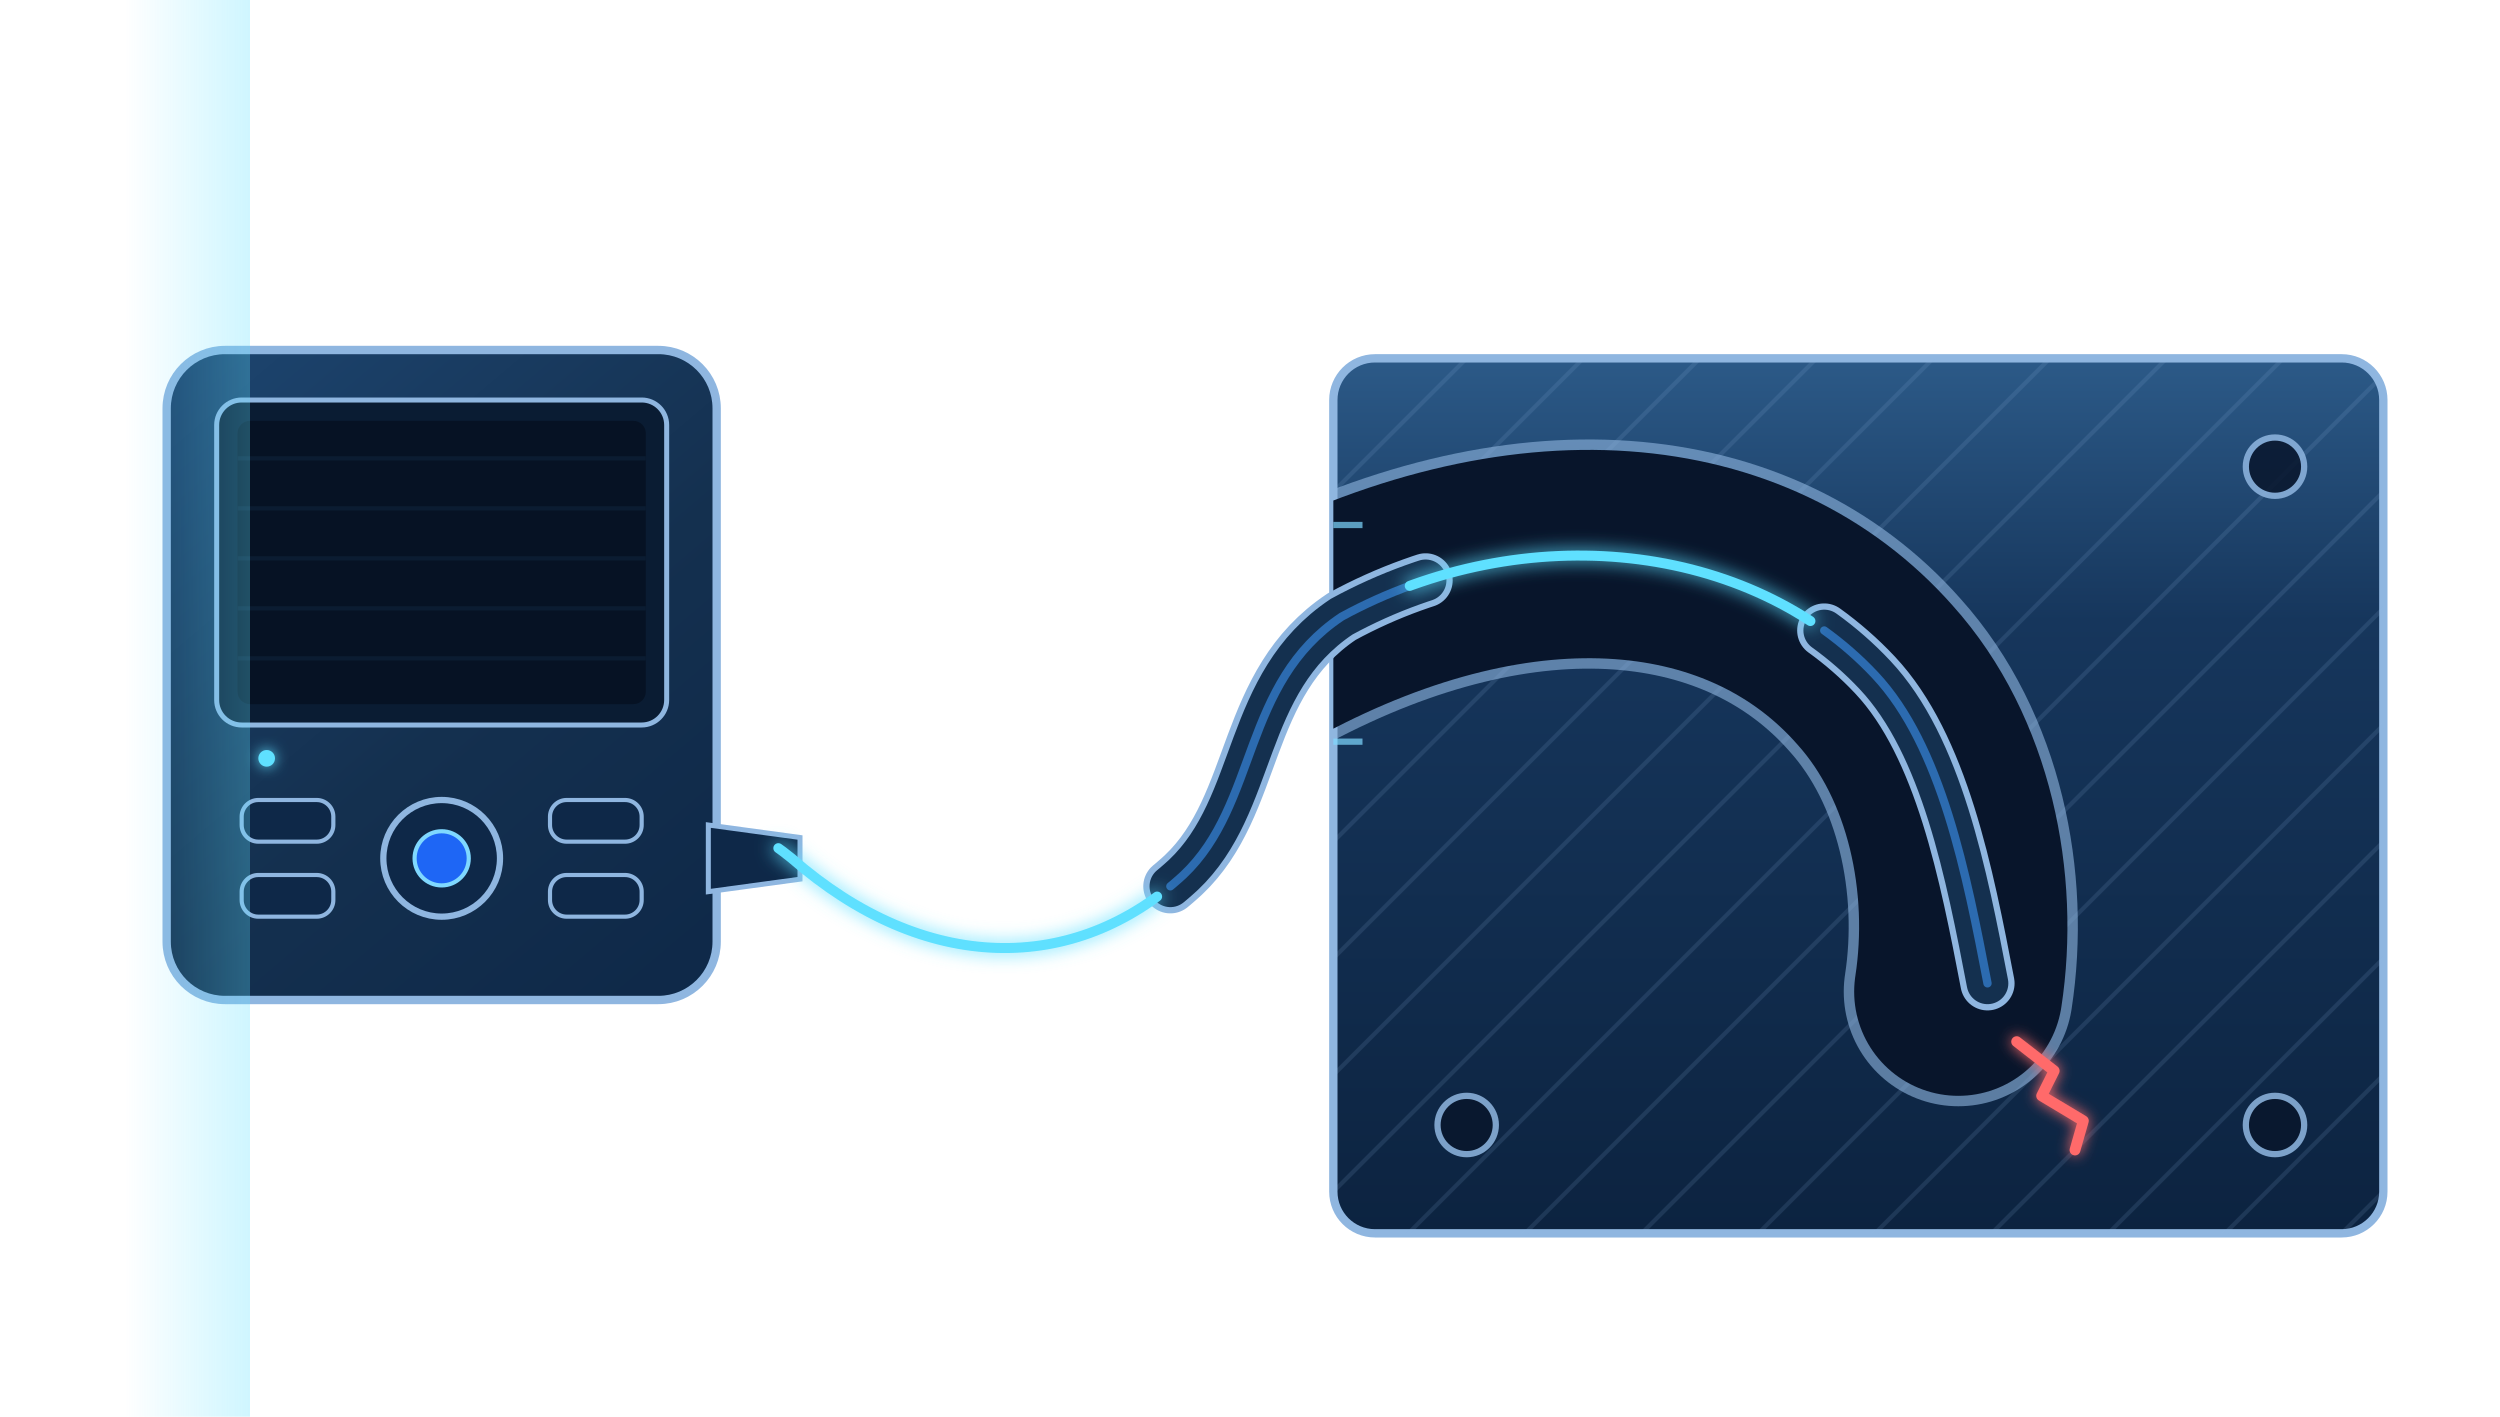
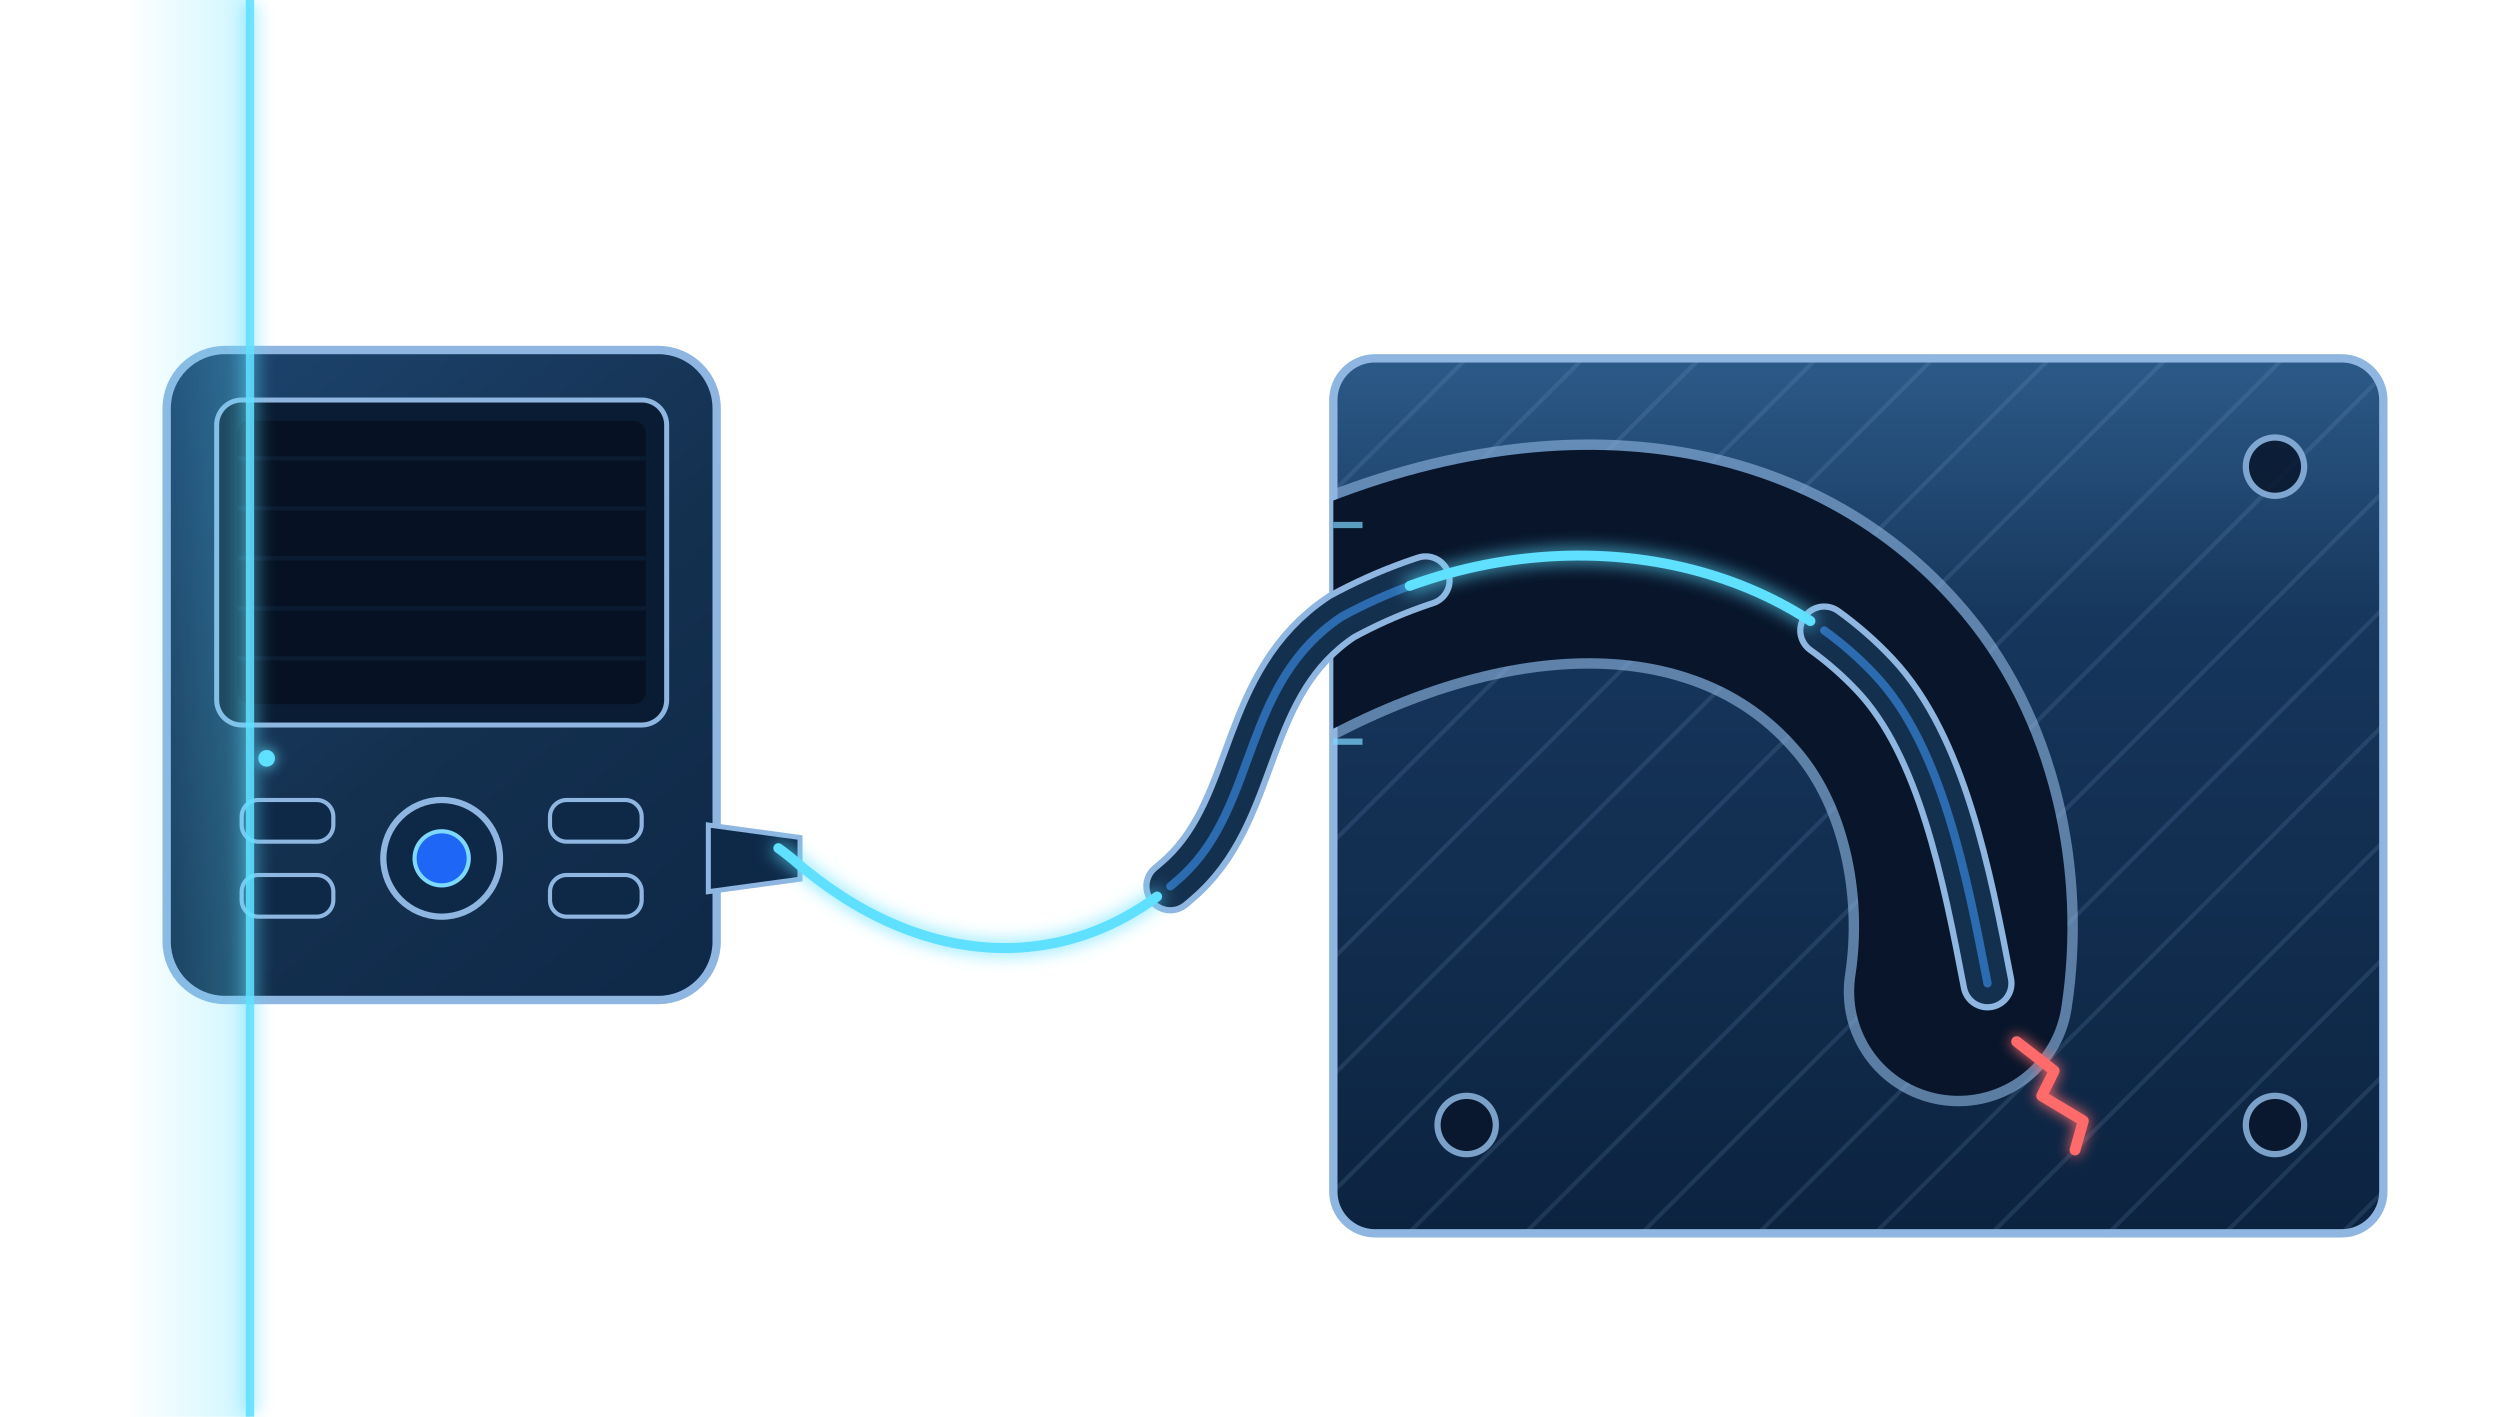
<svg xmlns="http://www.w3.org/2000/svg" viewBox="0 0 600 340" width="100%" height="100%" font-family="JetBrains Mono, monospace">
  <defs>
-     <filter id="vsglowC" x="-60%" y="-60%" width="220%" height="220%">
+     <filter id="vsglowC" filterUnits="userSpaceOnUse" x="-58" y="-58" width="593" height="456">
      <feGaussianBlur in="SourceGraphic" stdDeviation="2.2" result="b" />
      <feMerge>
        <feMergeNode in="b" />
        <feMergeNode in="SourceGraphic" />
      </feMerge>
    </filter>
-     <filter id="vsglowR" x="-80%" y="-80%" width="260%" height="260%">
+     <filter id="vsglowR" filterUnits="userSpaceOnUse" x="0" y="-43" width="557" height="376">
      <feGaussianBlur in="SourceGraphic" stdDeviation="1.6" result="b" />
      <feMerge>
        <feMergeNode in="b" />
        <feMergeNode in="SourceGraphic" />
      </feMerge>
    </filter>
    <linearGradient id="vssteel" x1="0" y1="86" x2="0" y2="296" gradientUnits="userSpaceOnUse">
      <stop offset="0" stop-color="#2c5a88" />
      <stop offset=".3" stop-color="#16365c" />
      <stop offset="1" stop-color="#0c2340" />
    </linearGradient>
    <linearGradient id="vsbodyGrad" x1="40" y1="84" x2="172" y2="240" gradientUnits="userSpaceOnUse">
      <stop offset="0" stop-color="#1d4570" />
      <stop offset=".55" stop-color="#14304f" />
      <stop offset="1" stop-color="#0e2848" />
    </linearGradient>
    <linearGradient id="vsscanFade" x1="0" y1="0" x2="1" y2="0">
      <stop offset="0" stop-color="#5fe0ff" stop-opacity="0" />
      <stop offset="1" stop-color="#5fe0ff" stop-opacity=".3" />
    </linearGradient>
    <radialGradient id="vsliveBg" cx=".45" cy=".45" r=".75">
      <stop offset="0" stop-color="#15497c" />
      <stop offset=".7" stop-color="#0b2a4d" />
      <stop offset="1" stop-color="#051528" />
    </radialGradient>
    <clipPath id="vsclipBody">
      <rect x="320" y="86" width="252" height="210" rx="10" />
    </clipPath>
    <clipPath id="vsclipScreen">
      <rect x="57" y="101" width="98" height="68" rx="3" />
    </clipPath>
  </defs>
  <rect x="320" y="86" width="252" height="210" rx="10" fill="url(#vssteel)" stroke="#8fb6e0" stroke-width="2" />
  <g clip-path="url(#vsclipBody)" stroke="#8fb6e0" stroke-width="1" opacity=".14">
    <path d="M300 110 L340 70 M300 138 L368 70 M300 166 L396 70 M300 194 L424 70 M300 222 L452 70 M300 250 L480 70 M300 278 L508 70 M300 306 L536 70 M328 306 L564 70 M356 306 L592 70 M384 306 L620 70 M412 306 L648 70 M440 306 L676 70 M468 306 L704 70 M496 306 L732 70 M524 306 L760 70 M552 306 L788 70" />
  </g>
  <g clip-path="url(#vsclipBody)">
    <path d="M306 154 C 366 122, 420 128, 450 162 C 468 182, 474 212, 470 238" fill="none" stroke="#8fb6e0" stroke-width="55" stroke-linecap="round" opacity=".6" />
    <path d="M306 154 C 366 122, 420 128, 450 162 C 468 182, 474 212, 470 238" fill="none" stroke="#08152b" stroke-width="50" stroke-linecap="round" />
  </g>
  <g stroke="#7fd8ff" stroke-width="1.5" opacity=".7">
    <path d="M320 126 h7" />
    <path d="M320 178 h7" />
  </g>
  <g fill="#08152b" stroke="#8fb6e0" stroke-width="1.5" opacity=".85">
    <circle cx="546" cy="112" r="7" />
    <circle cx="546" cy="270" r="7" />
    <circle cx="352" cy="270" r="7" />
  </g>
  <path d="M484 250 l9 7 l-3 6 l10 6 l-2 7" fill="none" stroke="#ff6b6b" stroke-width="2.6" stroke-linecap="round" stroke-linejoin="round" filter="url(#vsglowR)" />
  <g>
    <rect x="40" y="84" width="132" height="156" rx="14" fill="url(#vsbodyGrad)" stroke="#8fb6e0" stroke-width="2" />
    <rect x="52" y="96" width="108" height="78" rx="6" fill="#0a1c33" stroke="#8fb6e0" stroke-width="1.2" />
    <rect x="57" y="101" width="98" height="68" rx="3" fill="#061224" />
    <g clip-path="url(#vsclipScreen)" stroke="#0d2138" stroke-width="1" opacity=".7">
      <path d="M57 110 h98 M57 122 h98 M57 134 h98 M57 146 h98 M57 158 h98" />
    </g>
    <circle cx="106" cy="206" r="14" fill="#0e2848" stroke="#8fb6e0" stroke-width="1.5" />
    <circle cx="106" cy="206" r="6.5" fill="#1E66F5" stroke="#7fd8ff" stroke-width="1" />
    <rect x="58" y="192" width="22" height="10" rx="4" fill="#0e2848" stroke="#8fb6e0" stroke-width="1" />
    <rect x="58" y="210" width="22" height="10" rx="4" fill="#0e2848" stroke="#8fb6e0" stroke-width="1" />
    <rect x="132" y="192" width="22" height="10" rx="4" fill="#0e2848" stroke="#8fb6e0" stroke-width="1" />
    <rect x="132" y="210" width="22" height="10" rx="4" fill="#0e2848" stroke="#8fb6e0" stroke-width="1" />
    <circle cx="64" cy="182" r="2" fill="#5fe0ff" filter="url(#vsglowR)" />
    <path d="M170 198 L192 201 L192 211 L170 214 Z" fill="#0e2848" stroke="#8fb6e0" stroke-width="1.2" />
  </g>
  <path id="vsTubeEdge" d="M190 206 C 222 234, 258 234, 284 210 C 302 193, 298 164, 322 148 C 366 124, 420 130, 450 162 C 466 179, 472 210, 477 236" fill="none" stroke="#8fb6e0" stroke-width="13" stroke-linecap="round" pathLength="100" stroke-dasharray="100" stroke-dashoffset="100" />
  <path id="vsTube" d="M190 206 C 222 234, 258 234, 284 210 C 302 193, 298 164, 322 148 C 366 124, 420 130, 450 162 C 466 179, 472 210, 477 236" fill="none" stroke="#14304f" stroke-width="10" stroke-linecap="round" pathLength="100" stroke-dasharray="100" stroke-dashoffset="100" />
  <path id="vsTubeCore" d="M190 206 C 222 234, 258 234, 284 210 C 302 193, 298 164, 322 148 C 366 124, 420 130, 450 162 C 466 179, 472 210, 477 236" fill="none" stroke="#3f9bff" stroke-width="2" stroke-linecap="round" opacity=".55" pathLength="100" stroke-dasharray="100" stroke-dashoffset="100" />
  <g id="vsTubeLbl" opacity="0" font-size="12">
    <path d="M242 254 L252 232" stroke="#5fe0ff" stroke-width="1" opacity=".5" fill="none" />
    <text x="244" y="268" text-anchor="middle" fill="#9fe6ff" opacity=".88">FLEXIBLE INSERTION TUBE</text>
  </g>
  <g id="vsDisplay" opacity="0">
    <rect x="57" y="101" width="98" height="68" rx="3" fill="url(#vsliveBg)" />
    <g clip-path="url(#vsclipScreen)">
      <path d="M60 168 C 80 150, 84 122, 70 104" fill="none" stroke="#8fb6e0" stroke-width="1.4" opacity=".5" />
      <path d="M70 170 C 92 152, 96 120, 80 102" fill="none" stroke="#8fb6e0" stroke-width="1" opacity=".3" />
      <ellipse cx="108" cy="138" rx="40" ry="26" fill="#7fd8ff" opacity=".08" />
      <path d="M96 130 l6 5 l-2 5 l7 4" fill="none" stroke="#ff6b6b" stroke-width="2" stroke-linecap="round" stroke-linejoin="round" />
      <g stroke="#5fe0ff" stroke-width="1.3">
        <path d="M91 125 v8 M87 129 h8" />
        <path d="M109 147 v8 M105 151 h8" />
        <path d="M93 131 L107 149" stroke-dasharray="3 2" opacity=".85" />
      </g>
      <text x="61" y="164" font-size="11" fill="#9fe6ff">4.6 mm</text>
      <circle cx="123" cy="111" r="3.2" fill="#ff6b6b" filter="url(#vsglowR)" />
      <text x="130" y="115" font-size="11" fill="#ff6b6b">REC</text>
    </g>
    <rect x="57" y="101" width="98" height="68" rx="3" fill="none" stroke="#5fe0ff" stroke-width="1.2" opacity=".8" filter="url(#vsglowR)" />
  </g>
  <circle id="vsPing" cx="492" cy="262" r="6" fill="none" stroke="#ff6b6b" stroke-width="2" opacity="0" filter="url(#vsglowR)" />
  <g id="vsTipSensor" opacity="0">
    <path d="M477 238 L494 254 L484 264 Z" fill="#ffc24b" opacity=".16" />
    <circle cx="477" cy="236" r="7" fill="#14304f" stroke="#5fe0ff" stroke-width="1.5" filter="url(#vsglowR)" />
    <circle cx="479" cy="238" r="2" fill="#5fe0ff" />
    <circle cx="477" cy="236" r="12" fill="none" stroke="#5fe0ff" stroke-width="1" stroke-dasharray="3 3" opacity=".7" />
    <path d="M468 227 L317 90" stroke="#5fe0ff" stroke-width="1" stroke-dasharray="4 4" opacity=".5" fill="none" />
    <circle cx="272" cy="62" r="48" fill="#0a1c33" fill-opacity=".93" stroke="#5fe0ff" stroke-width="1.5" filter="url(#vsglowR)" />
    <rect x="230" y="54" width="14" height="18" fill="#0e2848" stroke="#8fb6e0" stroke-width="1" />
    <rect x="244" y="48" width="50" height="30" rx="4" fill="#14304f" stroke="#8fb6e0" stroke-width="1.4" />
    <path d="M258 60 h-26 M258 66 h-26" stroke="#3f9bff" stroke-width="1" opacity=".7" />
    <rect x="258" y="52" width="16" height="22" fill="#0e2848" stroke="#7fd8ff" stroke-width="1.2" />
    <rect x="261" y="56" width="10" height="14" fill="#1E66F5" />
    <ellipse cx="282" cy="63" rx="2.6" ry="9" fill="#5fe0ff" opacity=".9" />
    <ellipse cx="288" cy="63" rx="2.4" ry="7" fill="#5fe0ff" opacity=".55" />
    <circle cx="293" cy="51" r="3" fill="#ffc24b" filter="url(#vsglowR)" />
    <circle cx="293" cy="75" r="3" fill="#ffc24b" filter="url(#vsglowR)" />
    <path d="M291 60 L312 48 M291 66 L312 78" stroke="#7fd8ff" stroke-width="1" stroke-dasharray="3 2" opacity=".55" />
    <path d="M266 76 L266 88" stroke="#7fd8ff" stroke-width="1" opacity=".6" />
    <text x="266" y="100" text-anchor="middle" font-size="11" fill="#9fe6ff">CMOS</text>
    <path d="M295 48 L301 38" stroke="#ffc24b" stroke-width="1" opacity=".6" />
    <text x="304" y="34" font-size="11" fill="#ffc24b">LED</text>
    <text x="272" y="24" text-anchor="middle" font-size="11" fill="#9fe6ff">SENSOR AT TIP</text>
  </g>
  <path id="vsSignal" d="M477 236 C 472 210, 466 179, 450 162 C 420 130, 366 124, 322 148 C 298 164, 302 193, 284 210 C 258 234, 222 234, 190 206 C 168 188, 130 182, 110 172" fill="none" stroke="#5fe0ff" stroke-width="2.4" stroke-linecap="round" filter="url(#vsglowC)" pathLength="100" stroke-dasharray="100" stroke-dashoffset="100" />
  <g id="vsscanG" transform="translate(60,0)">
    <rect x="-30" y="0" width="30" height="340" fill="url(#vsscanFade)" />
    <line x1="0" y1="0" x2="0" y2="340" stroke="#5fe0ff" stroke-width="2" filter="url(#vsglowC)" opacity=".9" />
  </g>
</svg>
